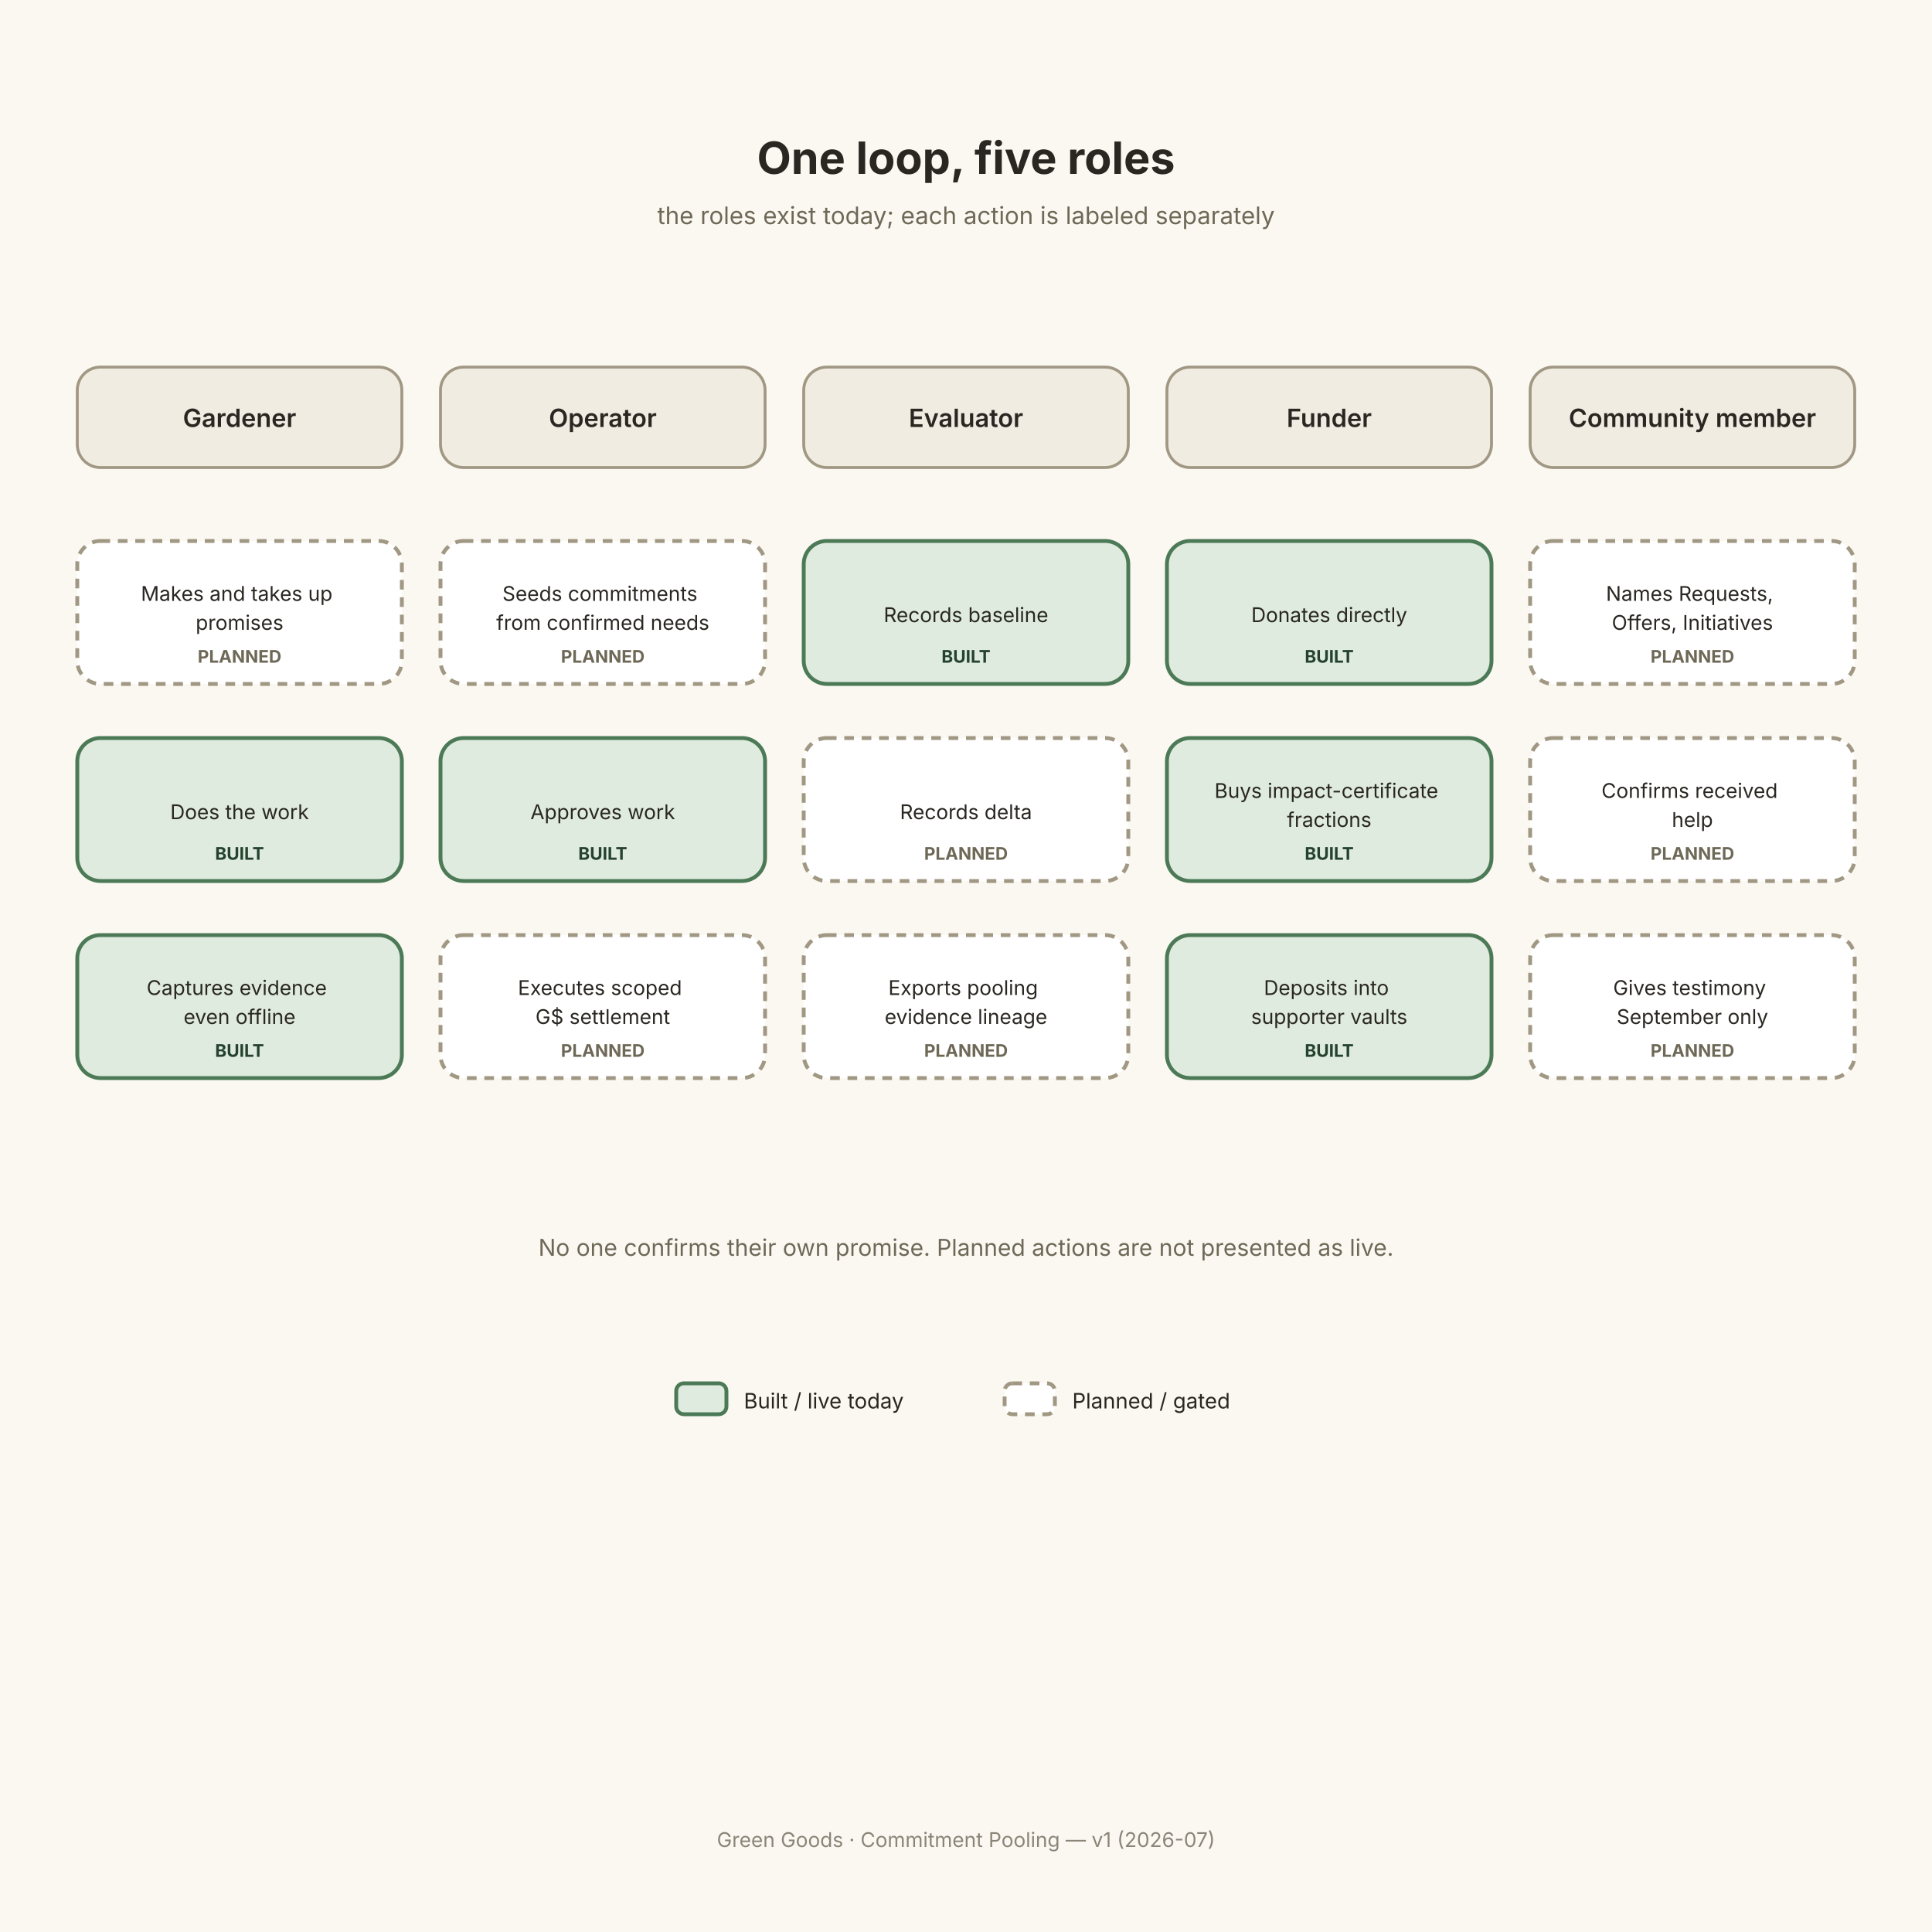
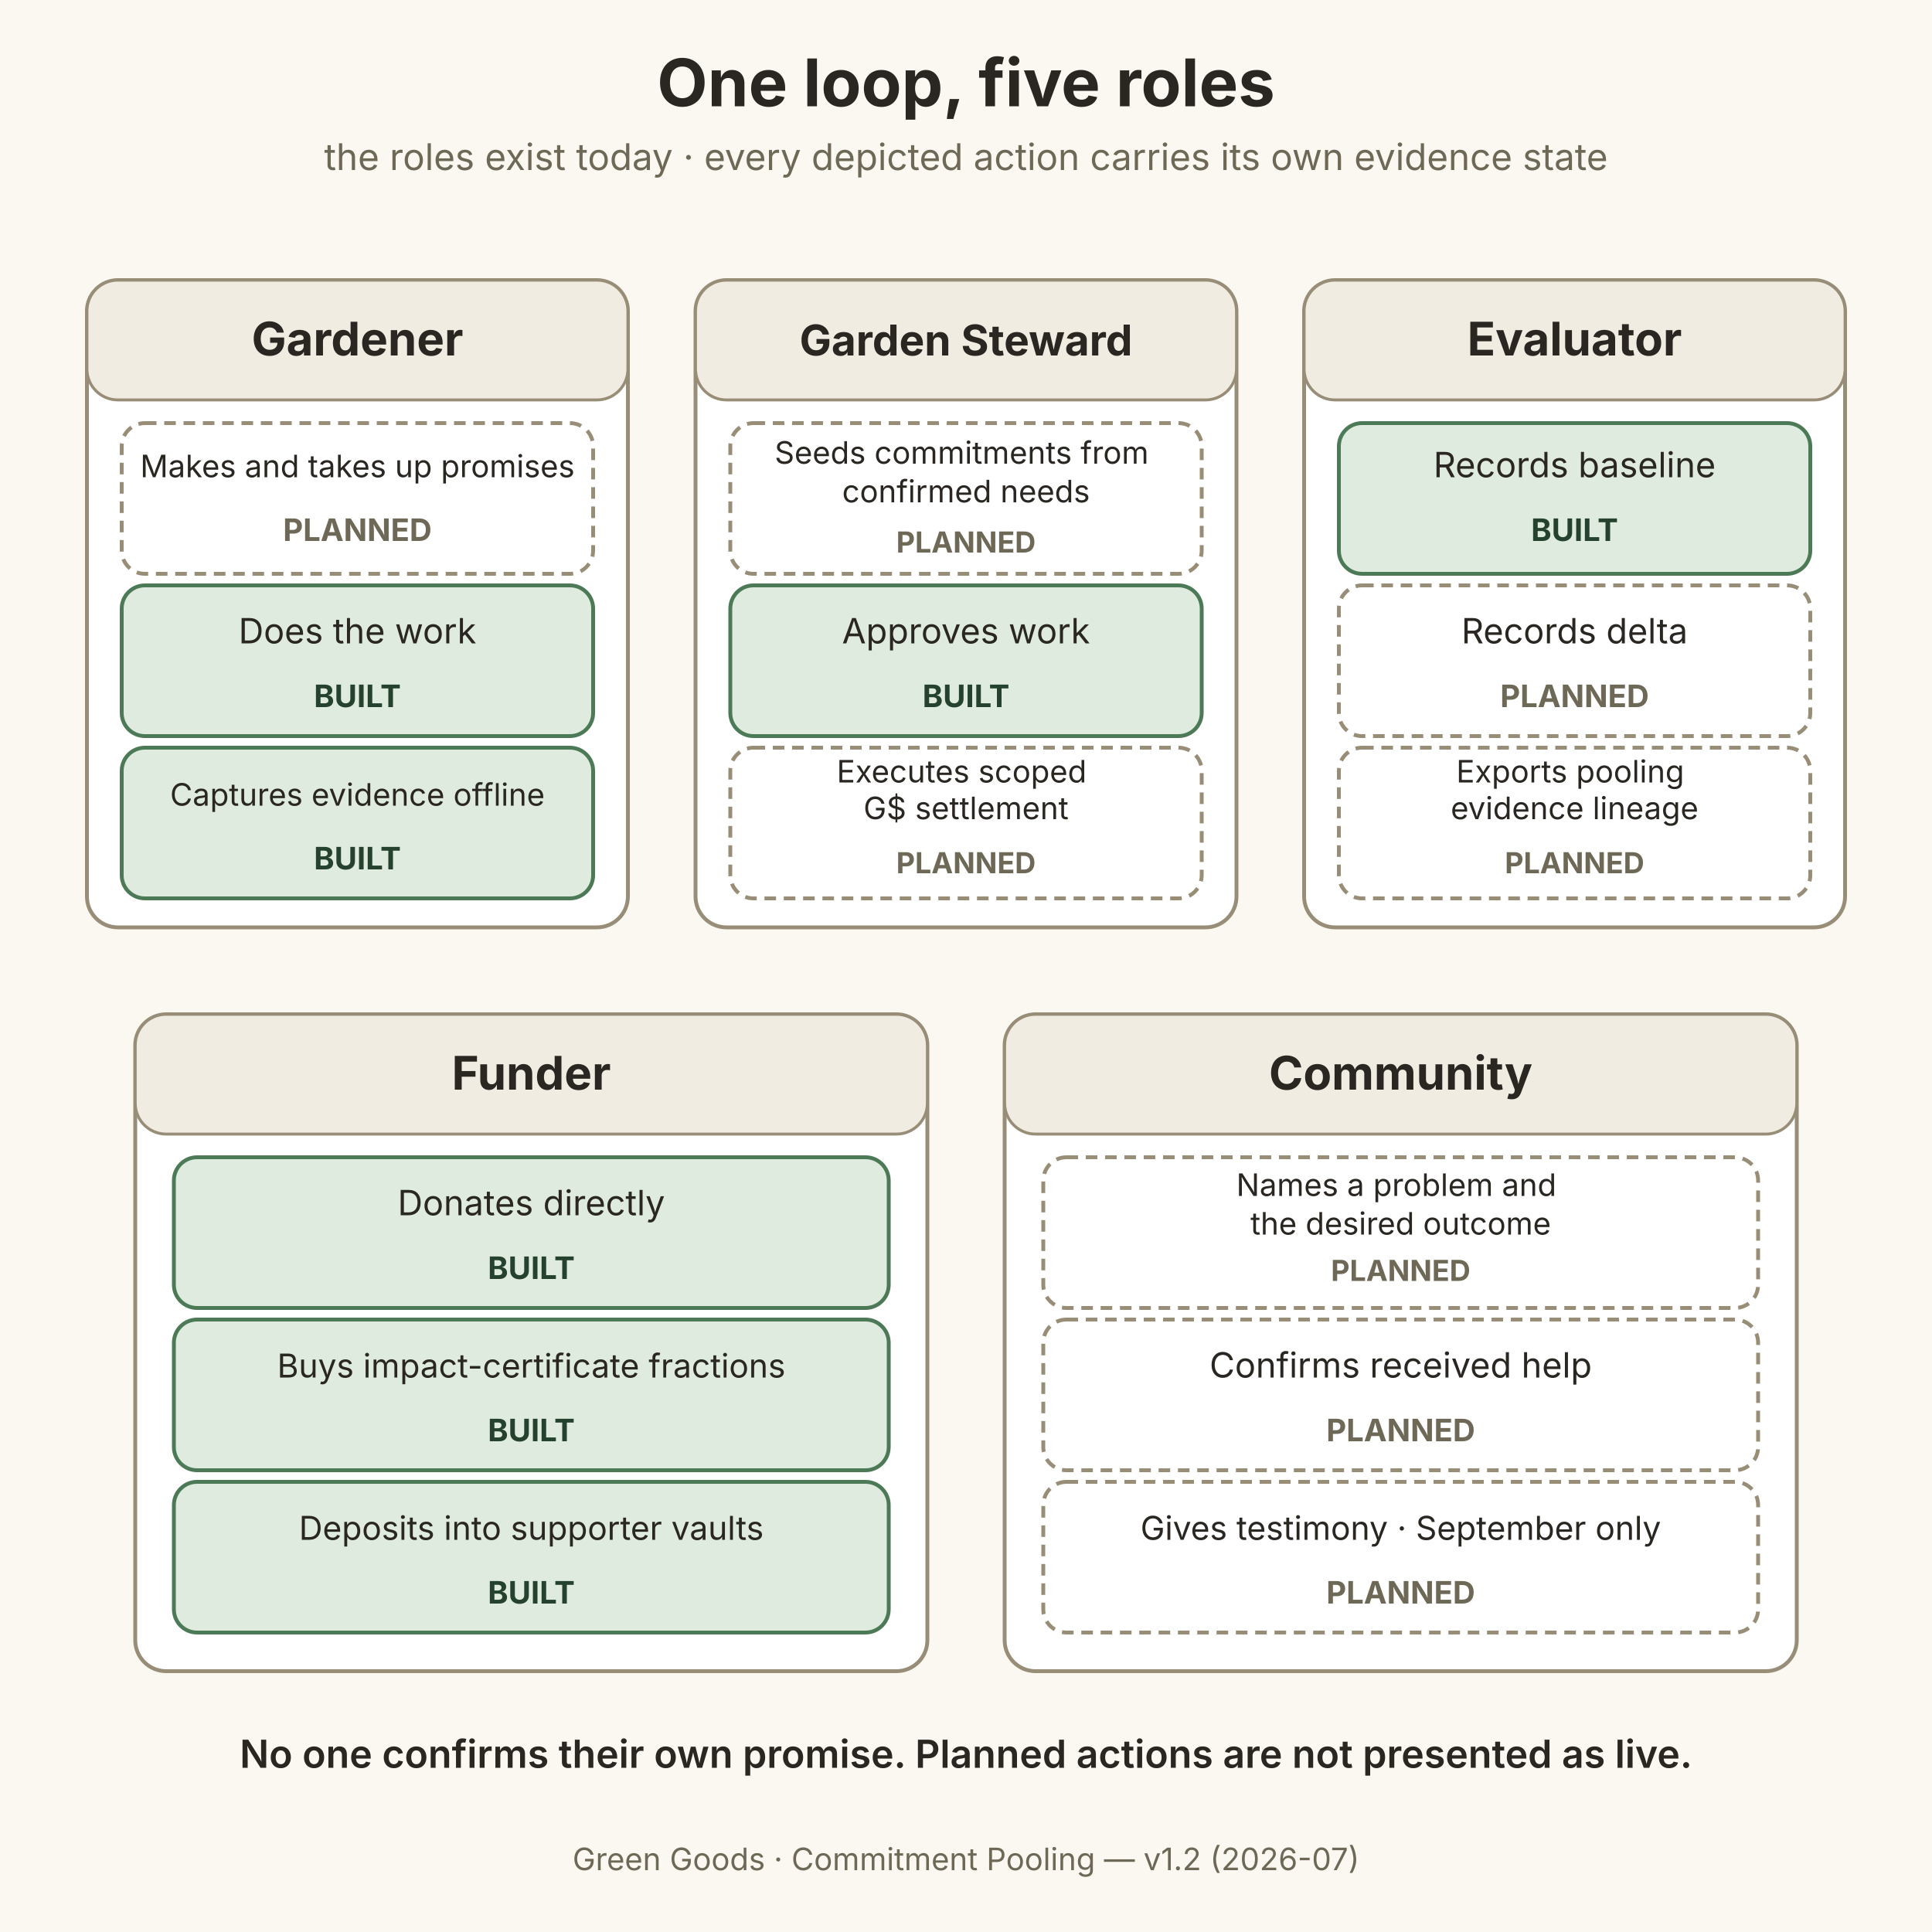
<svg xmlns="http://www.w3.org/2000/svg" width="2000" height="2000" viewBox="0 0 1000 1000" font-family="Inter, 'Helvetica Neue', Arial, sans-serif" role="img" aria-labelledby="roles-title roles-desc">
-   <rect x="0" y="0" width="1000" height="1000" fill="#FBF8F2" />
-   <text x="500" y="90" text-anchor="middle" font-size="23" font-weight="700" fill="#2A2722">One loop, five roles</text>
-   <text x="500" y="116" text-anchor="middle" font-size="12.5" fill="#6E6857">the roles exist today; each action is labeled separately</text>
-   <g fill="#F1ECE2" stroke="#A19884" stroke-width="1.5">
-     <rect x="40" y="190" width="168" height="52" rx="12" />
-     <rect x="228" y="190" width="168" height="52" rx="12" />
-     <rect x="416" y="190" width="168" height="52" rx="12" />
-     <rect x="604" y="190" width="168" height="52" rx="12" />
-     <rect x="792" y="190" width="168" height="52" rx="12" />
+   <rect width="1000" height="1000" fill="#FBF8F2" />
+   <text x="500" y="55" text-anchor="middle" font-size="34" font-weight="700" fill="#2A2722">One loop, five roles</text>
+   <text x="500" y="88" text-anchor="middle" font-size="19" fill="#6E6857">the roles exist today · every depicted action carries its own evidence state</text>
+   <g stroke-width="2">
+     <rect x="45" y="145" width="280" height="335" rx="16" fill="#FFFFFF" stroke="#988D77" />
+     <rect x="360" y="145" width="280" height="335" rx="16" fill="#FFFFFF" stroke="#988D77" />
+     <rect x="675" y="145" width="280" height="335" rx="16" fill="#FFFFFF" stroke="#988D77" />
  </g>
-   <g text-anchor="middle" font-size="13" font-weight="600" fill="#2A2722">
-     <text x="124" y="221">Gardener</text>
-     <text x="312" y="221">Operator</text>
-     <text x="500" y="221">Evaluator</text>
-     <text x="688" y="221">Funder</text>
-     <text x="876" y="221">Community member</text>
+   <g fill="#F1ECE2" stroke="#988D77" stroke-width="1.5">
+     <rect x="45" y="145" width="280" height="62" rx="16" />
+     <rect x="360" y="145" width="280" height="62" rx="16" />
+     <rect x="675" y="145" width="280" height="62" rx="16" />
+   </g>
+   <g text-anchor="middle" font-size="24" font-weight="700" fill="#2A2722">
+     <text x="185" y="184">Gardener</text>
+     <text x="500" y="184" font-size="22">Garden Steward</text>
+     <text x="815" y="184">Evaluator</text>
  </g>
  <g stroke-width="2">
-     <rect x="40" y="280" width="168" height="74" rx="12" fill="#FFFFFF" stroke="#A19884" stroke-dasharray="5 4" />
-     <rect x="40" y="382" width="168" height="74" rx="12" fill="#DFEBDE" stroke="#4C7A57" />
-     <rect x="40" y="484" width="168" height="74" rx="12" fill="#DFEBDE" stroke="#4C7A57" />
-     <rect x="228" y="280" width="168" height="74" rx="12" fill="#FFFFFF" stroke="#A19884" stroke-dasharray="5 4" />
-     <rect x="228" y="382" width="168" height="74" rx="12" fill="#DFEBDE" stroke="#4C7A57" />
-     <rect x="228" y="484" width="168" height="74" rx="12" fill="#FFFFFF" stroke="#A19884" stroke-dasharray="5 4" />
-     <rect x="416" y="280" width="168" height="74" rx="12" fill="#DFEBDE" stroke="#4C7A57" />
-     <rect x="416" y="382" width="168" height="74" rx="12" fill="#FFFFFF" stroke="#A19884" stroke-dasharray="5 4" />
-     <rect x="416" y="484" width="168" height="74" rx="12" fill="#FFFFFF" stroke="#A19884" stroke-dasharray="5 4" />
-     <rect x="604" y="280" width="168" height="74" rx="12" fill="#DFEBDE" stroke="#4C7A57" />
-     <rect x="604" y="382" width="168" height="74" rx="12" fill="#DFEBDE" stroke="#4C7A57" />
-     <rect x="604" y="484" width="168" height="74" rx="12" fill="#DFEBDE" stroke="#4C7A57" />
-     <rect x="792" y="280" width="168" height="74" rx="12" fill="#FFFFFF" stroke="#A19884" stroke-dasharray="5 4" />
-     <rect x="792" y="382" width="168" height="74" rx="12" fill="#FFFFFF" stroke="#A19884" stroke-dasharray="5 4" />
-     <rect x="792" y="484" width="168" height="74" rx="12" fill="#FFFFFF" stroke="#A19884" stroke-dasharray="5 4" />
+     <rect x="63" y="219" width="244" height="78" rx="12" fill="#FFFFFF" stroke="#988D77" stroke-dasharray="6 4" />
+     <rect x="63" y="303" width="244" height="78" rx="12" fill="#DFEBDE" stroke="#4C7A57" />
+     <rect x="63" y="387" width="244" height="78" rx="12" fill="#DFEBDE" stroke="#4C7A57" />
  </g>
-   <g text-anchor="middle" fill="#2A2722" font-size="10.5">
-     <text x="124" y="311">
-       <tspan x="124">Makes and takes up</tspan>
-       <tspan x="124" dy="15">promises</tspan>
+   <g text-anchor="middle">
+     <text x="185" y="247" font-size="16" fill="#2A2722">Makes and takes up promises</text>
+     <text x="185" y="280" font-size="16" font-weight="700" fill="#6E6857">PLANNED</text>
+     <text x="185" y="333" font-size="18" fill="#2A2722">Does the work</text>
+     <text x="185" y="366" font-size="16" font-weight="700" fill="#24422E">BUILT</text>
+     <text x="185" y="417" font-size="16" fill="#2A2722">Captures evidence offline</text>
+     <text x="185" y="450" font-size="16" font-weight="700" fill="#24422E">BUILT</text>
+   </g>
+   <g stroke-width="2">
+     <rect x="378" y="219" width="244" height="78" rx="12" fill="#FFFFFF" stroke="#988D77" stroke-dasharray="6 4" />
+     <rect x="378" y="303" width="244" height="78" rx="12" fill="#DFEBDE" stroke="#4C7A57" />
+     <rect x="378" y="387" width="244" height="78" rx="12" fill="#FFFFFF" stroke="#988D77" stroke-dasharray="6 4" />
+   </g>
+   <g text-anchor="middle">
+     <text x="500" y="240" font-size="16" fill="#2A2722">
+       <tspan x="500">Seeds commitments from</tspan>
+       <tspan x="500" dy="20">confirmed needs</tspan>
    </text>
-     <text x="124" y="343" font-size="9" font-weight="700" fill="#6E6857">PLANNED</text>
-     <text x="124" y="424">Does the work</text>
-     <text x="124" y="445" font-size="9" font-weight="700" fill="#24422E">BUILT</text>
-     <text x="124" y="515">
-       <tspan x="124">Captures evidence</tspan>
-       <tspan x="124" dy="15">even offline</tspan>
+     <text x="500" y="286" font-size="15" font-weight="700" fill="#6E6857">PLANNED</text>
+     <text x="500" y="333" font-size="18" fill="#2A2722">Approves work</text>
+     <text x="500" y="366" font-size="16" font-weight="700" fill="#24422E">BUILT</text>
+     <text x="500" y="405" font-size="16" fill="#2A2722">
+       <tspan x="500">Executes scoped</tspan>
+       <tspan x="500" dy="19">G$ settlement</tspan>
    </text>
-     <text x="124" y="547" font-size="9" font-weight="700" fill="#24422E">BUILT</text>
-     <text x="312" y="311">
-       <tspan x="312">Seeds commitments</tspan>
-       <tspan x="312" dy="15">from confirmed needs</tspan>
+     <text x="500" y="452" font-size="15" font-weight="700" fill="#6E6857">PLANNED</text>
+   </g>
+   <g stroke-width="2">
+     <rect x="693" y="219" width="244" height="78" rx="12" fill="#DFEBDE" stroke="#4C7A57" />
+     <rect x="693" y="303" width="244" height="78" rx="12" fill="#FFFFFF" stroke="#988D77" stroke-dasharray="6 4" />
+     <rect x="693" y="387" width="244" height="78" rx="12" fill="#FFFFFF" stroke="#988D77" stroke-dasharray="6 4" />
+   </g>
+   <g text-anchor="middle">
+     <text x="815" y="247" font-size="18" fill="#2A2722">Records baseline</text>
+     <text x="815" y="280" font-size="16" font-weight="700" fill="#24422E">BUILT</text>
+     <text x="815" y="333" font-size="18" fill="#2A2722">Records delta</text>
+     <text x="815" y="366" font-size="16" font-weight="700" fill="#6E6857">PLANNED</text>
+     <text x="815" y="405" font-size="16" fill="#2A2722">
+       <tspan x="815">Exports pooling</tspan>
+       <tspan x="815" dy="19">evidence lineage</tspan>
    </text>
-     <text x="312" y="343" font-size="9" font-weight="700" fill="#6E6857">PLANNED</text>
-     <text x="312" y="424">Approves work</text>
-     <text x="312" y="445" font-size="9" font-weight="700" fill="#24422E">BUILT</text>
-     <text x="312" y="515">
-       <tspan x="312">Executes scoped</tspan>
-       <tspan x="312" dy="15">G$ settlement</tspan>
+     <text x="815" y="452" font-size="15" font-weight="700" fill="#6E6857">PLANNED</text>
+   </g>
+   <g stroke-width="2">
+     <rect x="70" y="525" width="410" height="340" rx="16" fill="#FFFFFF" stroke="#988D77" />
+     <rect x="520" y="525" width="410" height="340" rx="16" fill="#FFFFFF" stroke="#988D77" />
+   </g>
+   <g fill="#F1ECE2" stroke="#988D77" stroke-width="1.5">
+     <rect x="70" y="525" width="410" height="62" rx="16" />
+     <rect x="520" y="525" width="410" height="62" rx="16" />
+   </g>
+   <g text-anchor="middle" font-size="24" font-weight="700" fill="#2A2722">
+     <text x="275" y="564">Funder</text>
+     <text x="725" y="564">Community</text>
+   </g>
+   <g stroke-width="2">
+     <rect x="90" y="599" width="370" height="78" rx="12" fill="#DFEBDE" stroke="#4C7A57" />
+     <rect x="90" y="683" width="370" height="78" rx="12" fill="#DFEBDE" stroke="#4C7A57" />
+     <rect x="90" y="767" width="370" height="78" rx="12" fill="#DFEBDE" stroke="#4C7A57" />
+     <rect x="540" y="599" width="370" height="78" rx="12" fill="#FFFFFF" stroke="#988D77" stroke-dasharray="6 4" />
+     <rect x="540" y="683" width="370" height="78" rx="12" fill="#FFFFFF" stroke="#988D77" stroke-dasharray="6 4" />
+     <rect x="540" y="767" width="370" height="78" rx="12" fill="#FFFFFF" stroke="#988D77" stroke-dasharray="6 4" />
+   </g>
+   <g text-anchor="middle">
+     <text x="275" y="629" font-size="18" fill="#2A2722">Donates directly</text>
+     <text x="275" y="662" font-size="16" font-weight="700" fill="#24422E">BUILT</text>
+     <text x="275" y="713" font-size="17" fill="#2A2722">Buys impact-certificate fractions</text>
+     <text x="275" y="746" font-size="16" font-weight="700" fill="#24422E">BUILT</text>
+     <text x="275" y="797" font-size="17" fill="#2A2722">Deposits into supporter vaults</text>
+     <text x="275" y="830" font-size="16" font-weight="700" fill="#24422E">BUILT</text>
+     <text x="725" y="619" font-size="16" fill="#2A2722">
+       <tspan x="725">Names a problem and</tspan>
+       <tspan x="725" dy="20">the desired outcome</tspan>
    </text>
-     <text x="312" y="547" font-size="9" font-weight="700" fill="#6E6857">PLANNED</text>
-     <text x="500" y="322">Records baseline</text>
-     <text x="500" y="343" font-size="9" font-weight="700" fill="#24422E">BUILT</text>
-     <text x="500" y="424">Records delta</text>
-     <text x="500" y="445" font-size="9" font-weight="700" fill="#6E6857">PLANNED</text>
-     <text x="500" y="515">
-       <tspan x="500">Exports pooling</tspan>
-       <tspan x="500" dy="15">evidence lineage</tspan>
-     </text>
-     <text x="500" y="547" font-size="9" font-weight="700" fill="#6E6857">PLANNED</text>
-     <text x="688" y="322">Donates directly</text>
-     <text x="688" y="343" font-size="9" font-weight="700" fill="#24422E">BUILT</text>
-     <text x="688" y="413">
-       <tspan x="688">Buys impact-certificate</tspan>
-       <tspan x="688" dy="15">fractions</tspan>
-     </text>
-     <text x="688" y="445" font-size="9" font-weight="700" fill="#24422E">BUILT</text>
-     <text x="688" y="515">
-       <tspan x="688">Deposits into</tspan>
-       <tspan x="688" dy="15">supporter vaults</tspan>
-     </text>
-     <text x="688" y="547" font-size="9" font-weight="700" fill="#24422E">BUILT</text>
-     <text x="876" y="311">
-       <tspan x="876">Names Requests,</tspan>
-       <tspan x="876" dy="15">Offers, Initiatives</tspan>
-     </text>
-     <text x="876" y="343" font-size="9" font-weight="700" fill="#6E6857">PLANNED</text>
-     <text x="876" y="413">
-       <tspan x="876">Confirms received</tspan>
-       <tspan x="876" dy="15">help</tspan>
-     </text>
-     <text x="876" y="445" font-size="9" font-weight="700" fill="#6E6857">PLANNED</text>
-     <text x="876" y="515">
-       <tspan x="876">Gives testimony</tspan>
-       <tspan x="876" dy="15">September only</tspan>
-     </text>
-     <text x="876" y="547" font-size="9" font-weight="700" fill="#6E6857">PLANNED</text>
+     <text x="725" y="663" font-size="15" font-weight="700" fill="#6E6857">PLANNED</text>
+     <text x="725" y="713" font-size="18" fill="#2A2722">Confirms received help</text>
+     <text x="725" y="746" font-size="16" font-weight="700" fill="#6E6857">PLANNED</text>
+     <text x="725" y="797" font-size="17" fill="#2A2722">Gives testimony · September only</text>
+     <text x="725" y="830" font-size="16" font-weight="700" fill="#6E6857">PLANNED</text>
  </g>
-   <text x="500" y="650" text-anchor="middle" font-size="12" fill="#6E6857">No one confirms their own promise. Planned actions are not presented as live.</text>
-   <g>
-     <rect x="350" y="716" width="26" height="16" rx="4" fill="#DFEBDE" stroke="#4C7A57" stroke-width="2" />
-     <text x="385" y="729" font-size="11" fill="#2A2722">Built / live today</text>
-     <rect x="520" y="716" width="26" height="16" rx="4" fill="#FFFFFF" stroke="#A19884" stroke-width="2" stroke-dasharray="5 4" />
-     <text x="555" y="729" font-size="11" fill="#2A2722">Planned / gated</text>
-   </g>
-   <text x="500" y="956" text-anchor="middle" font-size="10.5" fill="#8A8578">Green Goods · Commitment Pooling — v1 (2026-07)</text>
+   <text x="500" y="915" text-anchor="middle" font-size="20" font-weight="600" fill="#2A2722">No one confirms their own promise. Planned actions are not presented as live.</text>
+   <text x="500" y="968" text-anchor="middle" font-size="16" fill="#6E6857">Green Goods · Commitment Pooling — v1.2 (2026-07)</text>
</svg>
